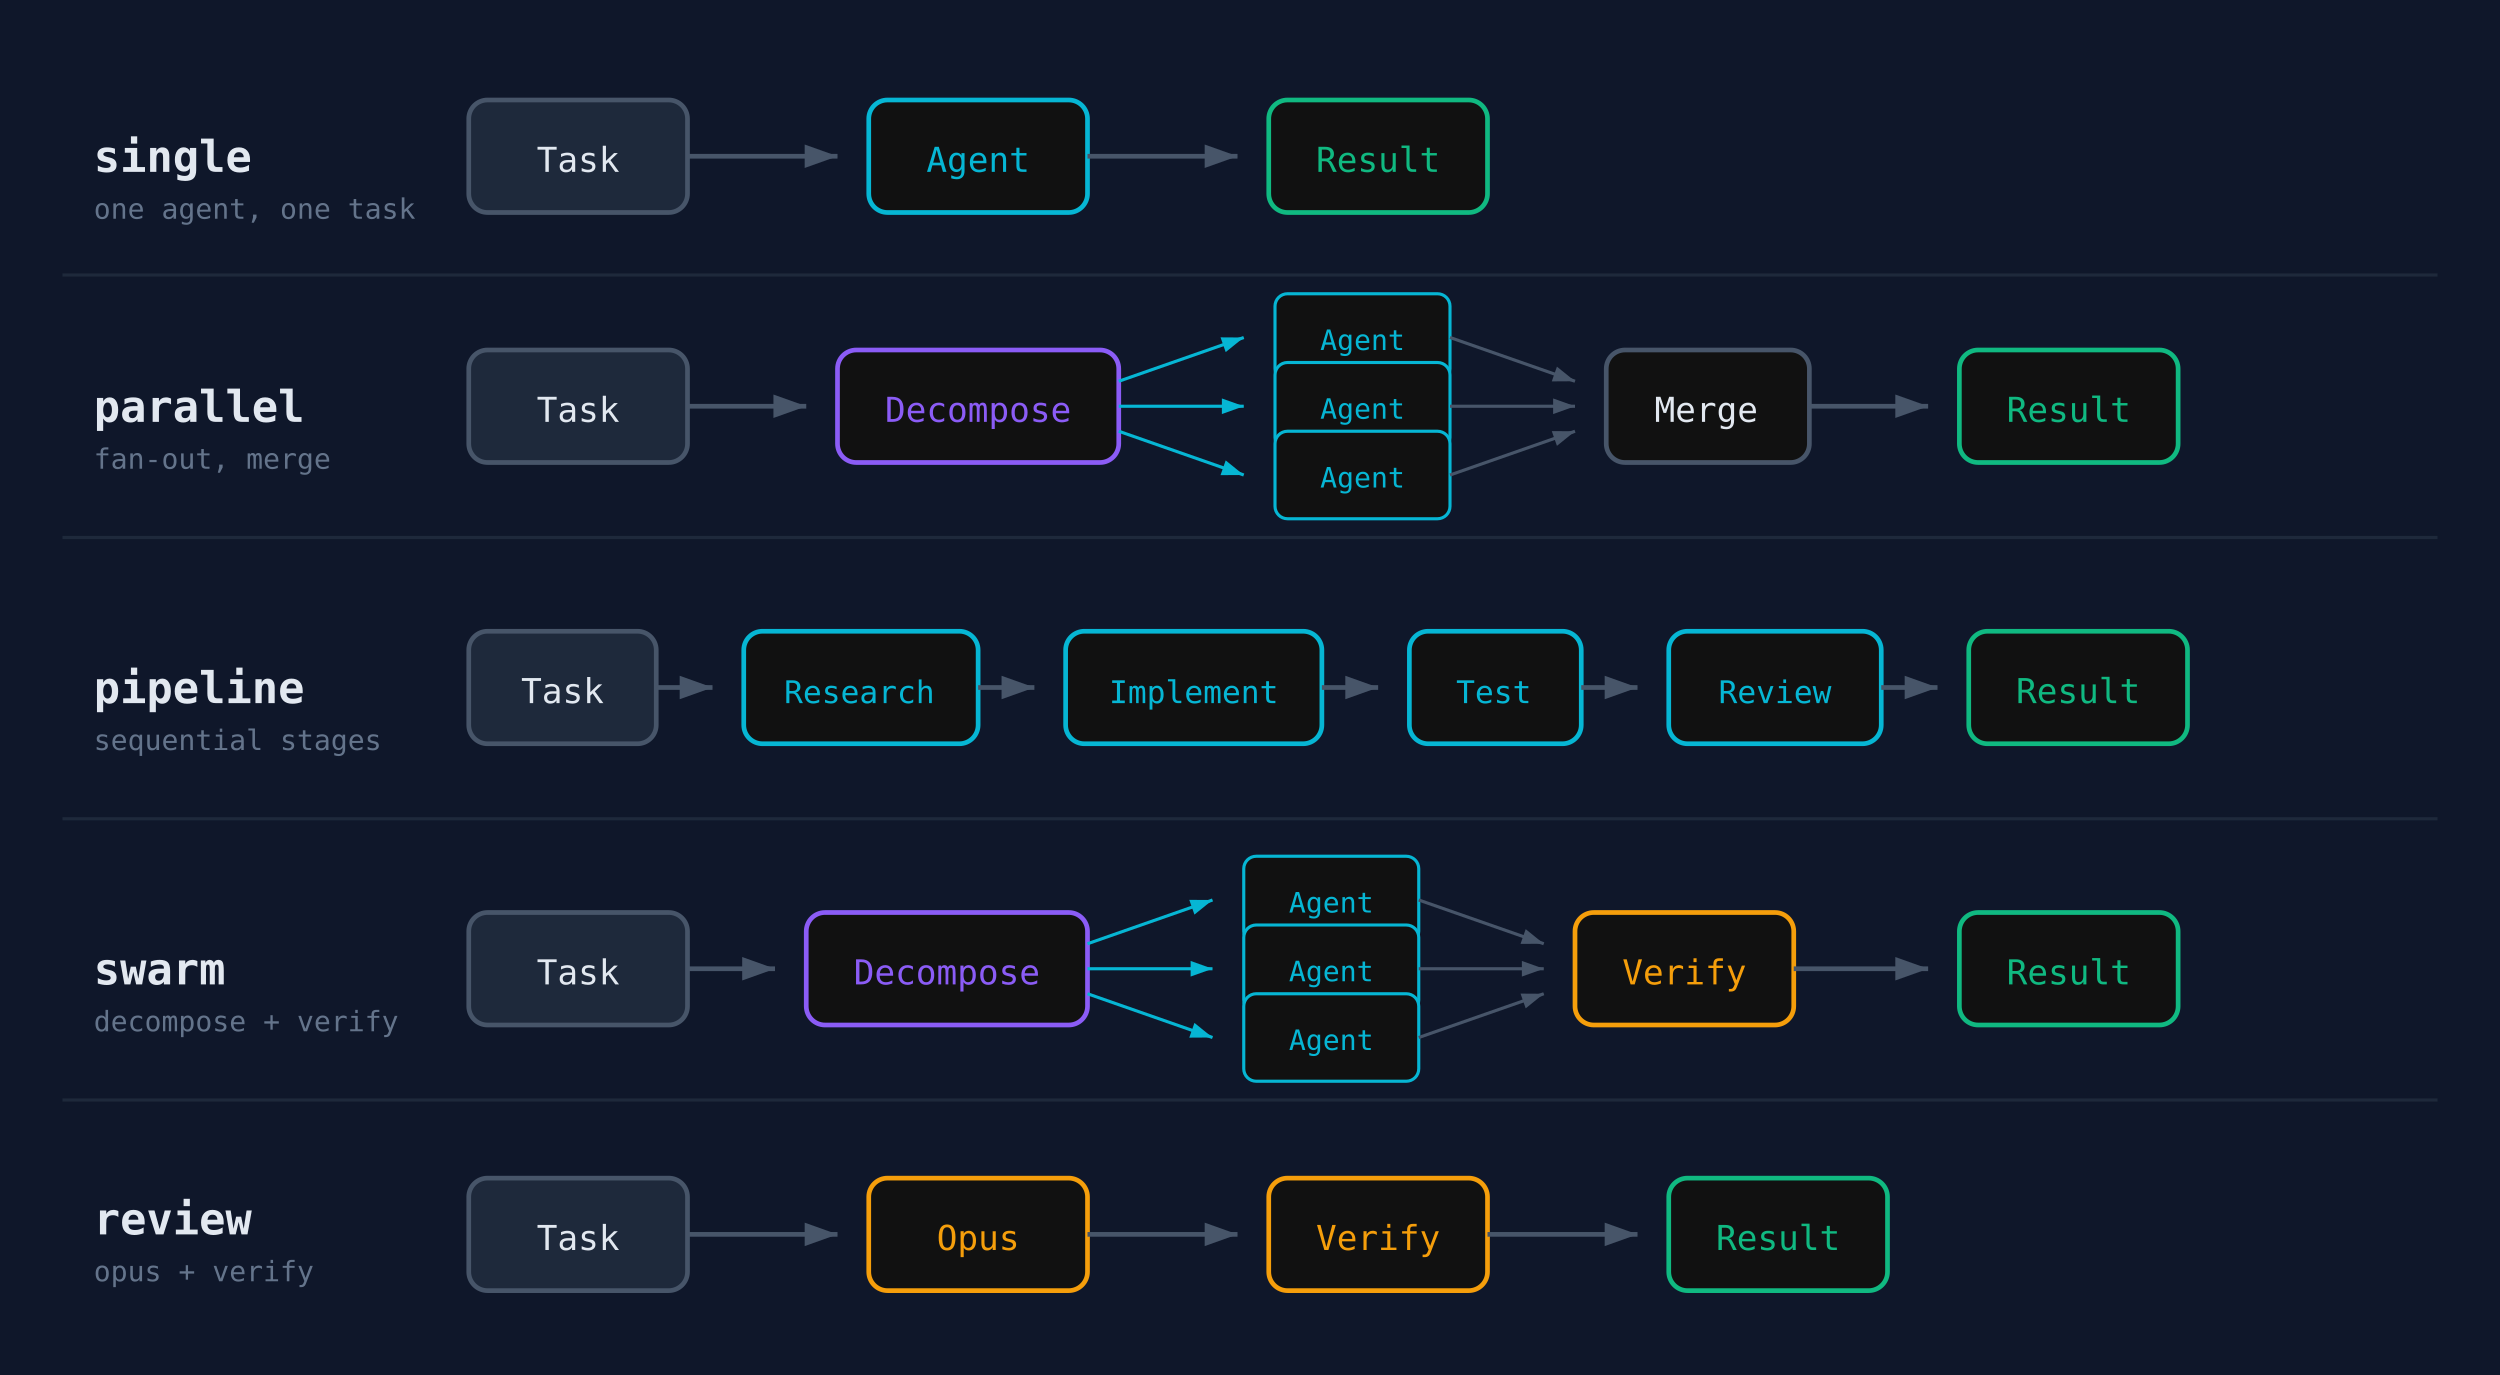
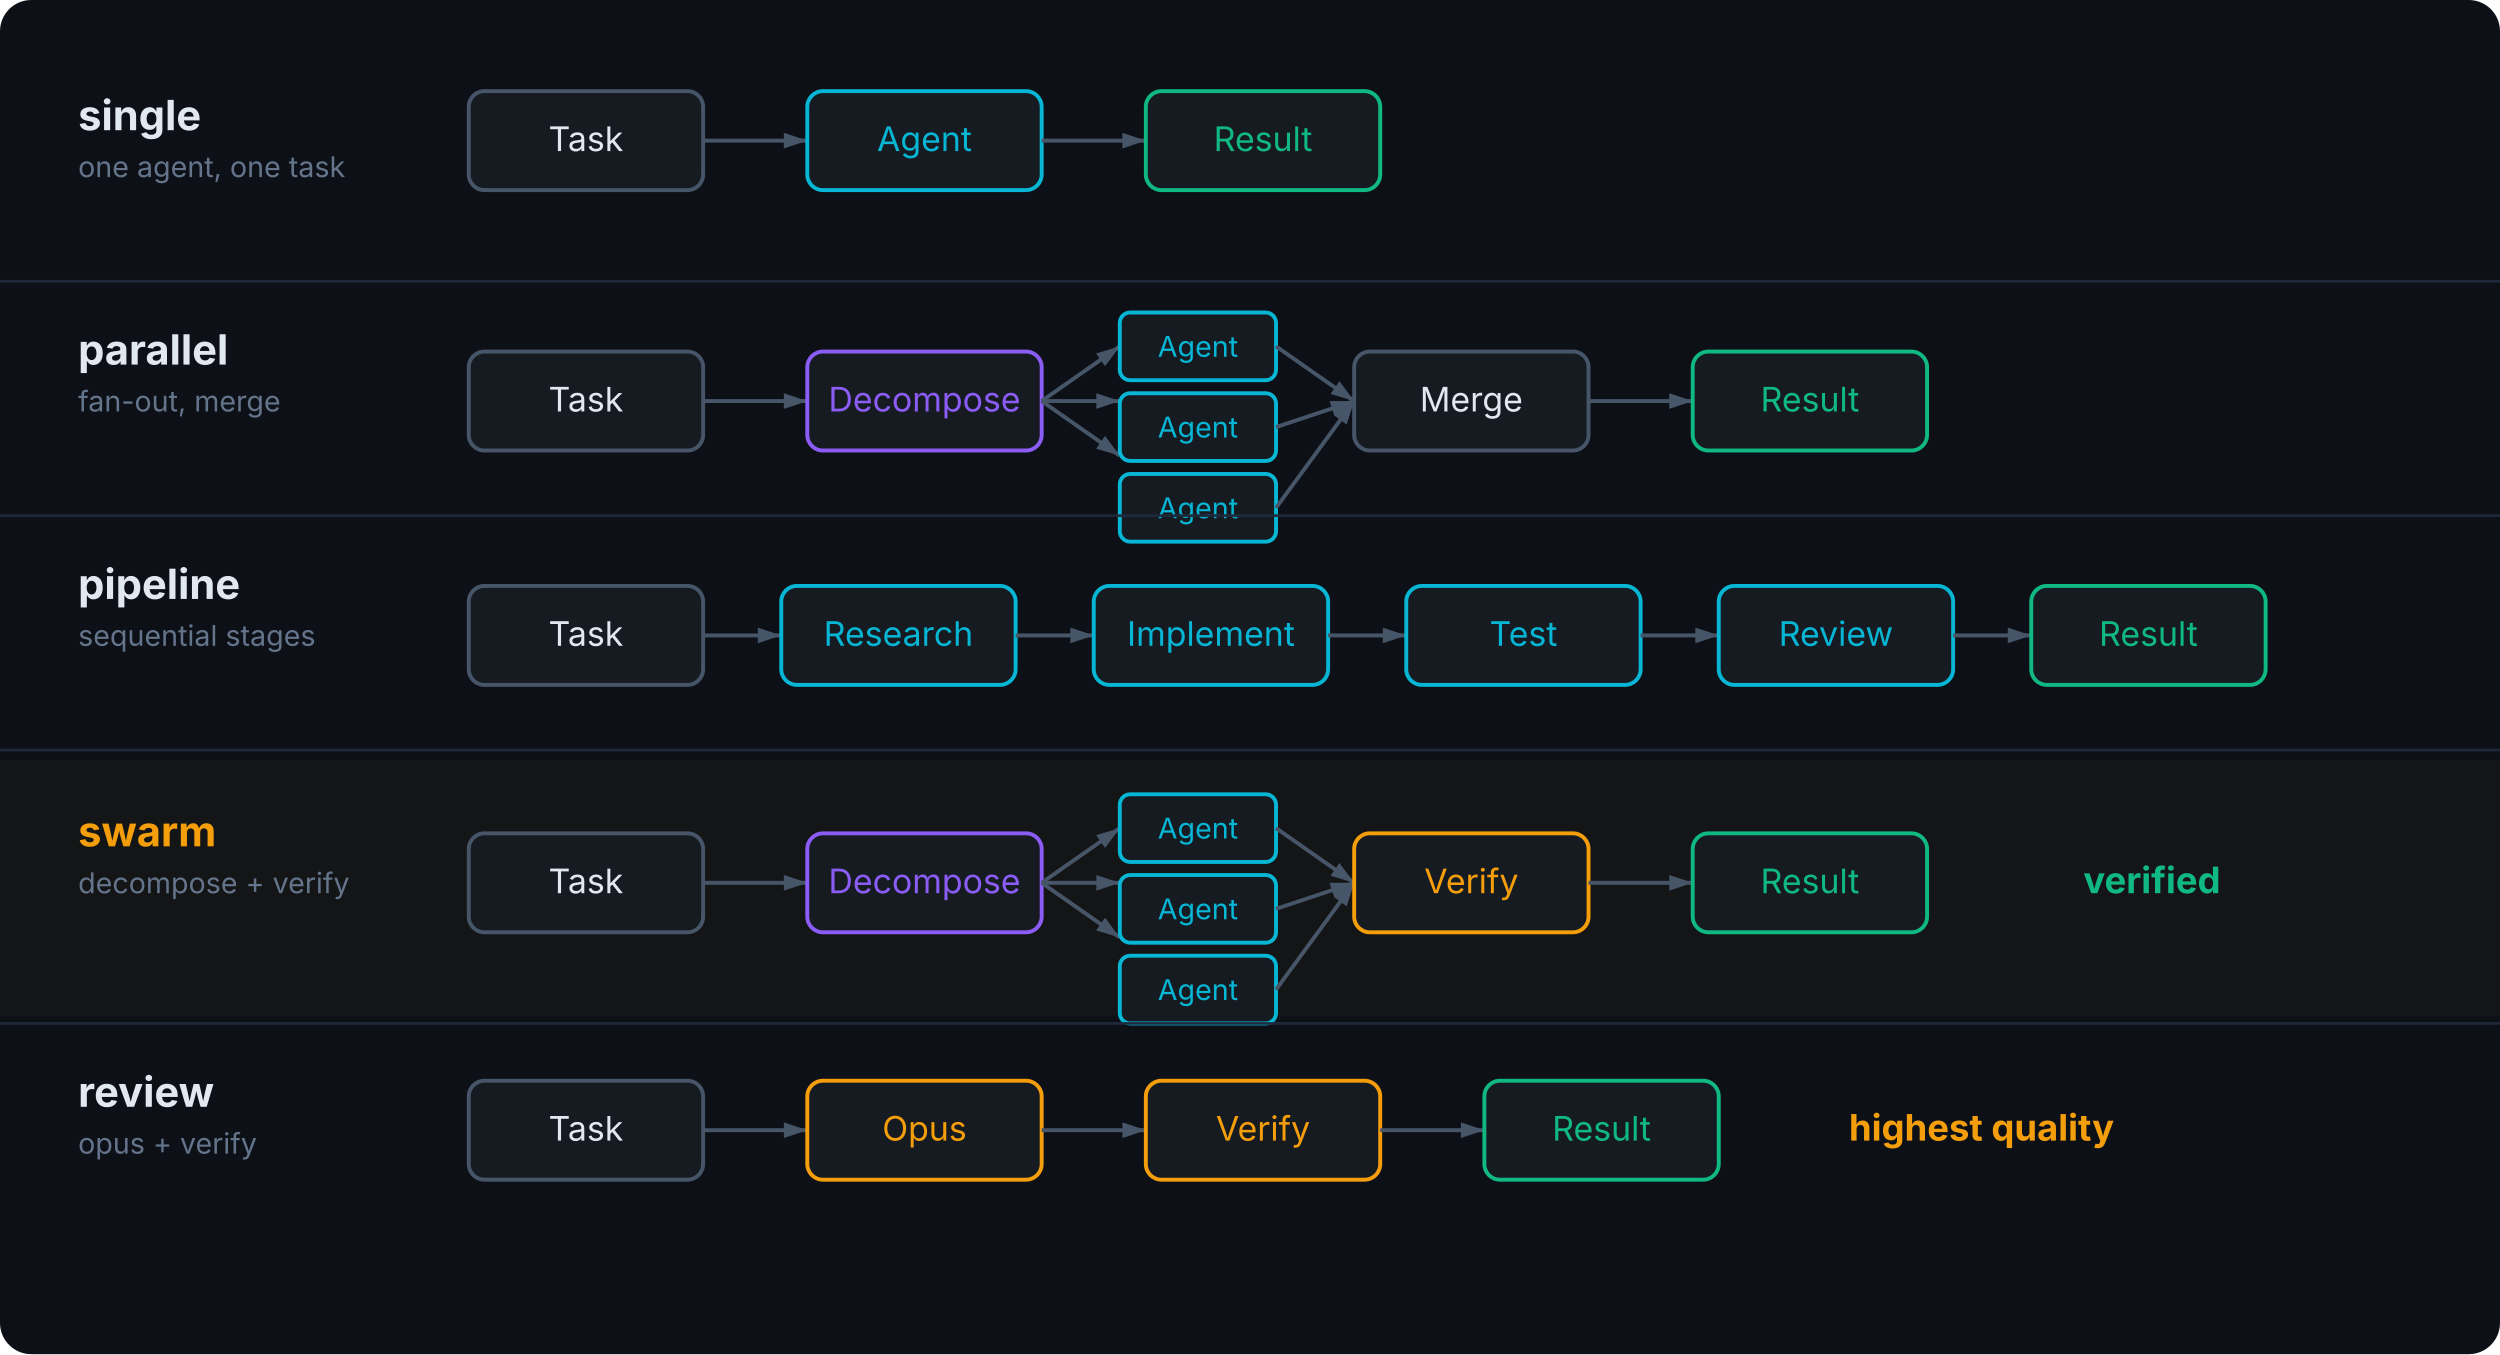
- <svg xmlns="http://www.w3.org/2000/svg" viewBox="0 0 800 440">
+ <svg xmlns="http://www.w3.org/2000/svg" viewBox="0 0 960 520">
  <defs>
-     <marker id="m-slate" markerWidth="7" markerHeight="5" refX="7" refY="2.5" orient="auto">
-       <polygon points="0,0 7,2.5 0,5" fill="#475569" />
-     </marker>
-     <marker id="m-cyan" markerWidth="7" markerHeight="5" refX="7" refY="2.5" orient="auto">
-       <polygon points="0,0 7,2.5 0,5" fill="#06B6D4" />
+     <marker id="arrow" viewBox="0 0 6 4" refX="6" refY="2" markerWidth="6" markerHeight="4" orient="auto">
+       <path d="M 0 0 L 6 2 L 0 4 z" fill="#475569" />
    </marker>
  </defs>
-   <rect width="800" height="440" fill="#0F172A" />
-   <line x1="20" y1="88" x2="780" y2="88" stroke="#1E293B" stroke-width="1" />
-   <line x1="20" y1="172" x2="780" y2="172" stroke="#1E293B" stroke-width="1" />
-   <line x1="20" y1="262" x2="780" y2="262" stroke="#1E293B" stroke-width="1" />
-   <line x1="20" y1="352" x2="780" y2="352" stroke="#1E293B" stroke-width="1" />
-   <text x="30" y="55" font-family="monospace" font-size="14" font-weight="bold" fill="#E2E8F0">single</text>
-   <text x="30" y="70" font-family="monospace" font-size="9" fill="#64748B">one agent, one task</text>
-   <rect x="150" y="32" width="70" height="36" rx="6" ry="6" fill="#1E293B" stroke="#475569" stroke-width="1.5" />
-   <text x="185" y="55" text-anchor="middle" font-family="monospace" font-size="11" fill="#E2E8F0">Task</text>
-   <line x1="220" y1="50" x2="268" y2="50" stroke="#475569" stroke-width="1.5" marker-end="url(#m-slate)" />
-   <rect x="278" y="32" width="70" height="36" rx="6" ry="6" fill="#111111" stroke="#06B6D4" stroke-width="1.5" />
-   <text x="313" y="55" text-anchor="middle" font-family="monospace" font-size="11" fill="#06B6D4">Agent</text>
-   <line x1="348" y1="50" x2="396" y2="50" stroke="#475569" stroke-width="1.5" marker-end="url(#m-slate)" />
-   <rect x="406" y="32" width="70" height="36" rx="6" ry="6" fill="#111111" stroke="#10B981" stroke-width="1.5" />
-   <text x="441" y="55" text-anchor="middle" font-family="monospace" font-size="11" fill="#10B981">Result</text>
-   <text x="30" y="135" font-family="monospace" font-size="14" font-weight="bold" fill="#E2E8F0">parallel</text>
-   <text x="30" y="150" font-family="monospace" font-size="9" fill="#64748B">fan-out, merge</text>
-   <rect x="150" y="112" width="70" height="36" rx="6" ry="6" fill="#1E293B" stroke="#475569" stroke-width="1.5" />
-   <text x="185" y="135" text-anchor="middle" font-family="monospace" font-size="11" fill="#E2E8F0">Task</text>
-   <line x1="220" y1="130" x2="258" y2="130" stroke="#475569" stroke-width="1.5" marker-end="url(#m-slate)" />
-   <rect x="268" y="112" width="90" height="36" rx="6" ry="6" fill="#111111" stroke="#8B5CF6" stroke-width="1.5" />
-   <text x="313" y="135" text-anchor="middle" font-family="monospace" font-size="11" fill="#8B5CF6">Decompose</text>
-   <line x1="358" y1="122" x2="398" y2="108" stroke="#06B6D4" stroke-width="1" marker-end="url(#m-cyan)" />
-   <line x1="358" y1="130" x2="398" y2="130" stroke="#06B6D4" stroke-width="1" marker-end="url(#m-cyan)" />
-   <line x1="358" y1="138" x2="398" y2="152" stroke="#06B6D4" stroke-width="1" marker-end="url(#m-cyan)" />
-   <rect x="408" y="94" width="56" height="28" rx="4" ry="4" fill="#111111" stroke="#06B6D4" stroke-width="1" />
-   <text x="436" y="112" text-anchor="middle" font-family="monospace" font-size="9" fill="#06B6D4">Agent</text>
-   <rect x="408" y="116" width="56" height="28" rx="4" ry="4" fill="#111111" stroke="#06B6D4" stroke-width="1" />
-   <text x="436" y="134" text-anchor="middle" font-family="monospace" font-size="9" fill="#06B6D4">Agent</text>
-   <rect x="408" y="138" width="56" height="28" rx="4" ry="4" fill="#111111" stroke="#06B6D4" stroke-width="1" />
-   <text x="436" y="156" text-anchor="middle" font-family="monospace" font-size="9" fill="#06B6D4">Agent</text>
-   <line x1="464" y1="108" x2="504" y2="122" stroke="#475569" stroke-width="1" marker-end="url(#m-slate)" />
-   <line x1="464" y1="130" x2="504" y2="130" stroke="#475569" stroke-width="1" marker-end="url(#m-slate)" />
-   <line x1="464" y1="152" x2="504" y2="138" stroke="#475569" stroke-width="1" marker-end="url(#m-slate)" />
-   <rect x="514" y="112" width="65" height="36" rx="6" ry="6" fill="#111111" stroke="#475569" stroke-width="1.5" />
-   <text x="546" y="135" text-anchor="middle" font-family="monospace" font-size="11" fill="#E2E8F0">Merge</text>
-   <line x1="579" y1="130" x2="617" y2="130" stroke="#475569" stroke-width="1.5" marker-end="url(#m-slate)" />
-   <rect x="627" y="112" width="70" height="36" rx="6" ry="6" fill="#111111" stroke="#10B981" stroke-width="1.5" />
-   <text x="662" y="135" text-anchor="middle" font-family="monospace" font-size="11" fill="#10B981">Result</text>
-   <text x="30" y="225" font-family="monospace" font-size="14" font-weight="bold" fill="#E2E8F0">pipeline</text>
-   <text x="30" y="240" font-family="monospace" font-size="9" fill="#64748B">sequential stages</text>
-   <rect x="150" y="202" width="60" height="36" rx="6" ry="6" fill="#1E293B" stroke="#475569" stroke-width="1.5" />
-   <text x="180" y="225" text-anchor="middle" font-family="monospace" font-size="11" fill="#E2E8F0">Task</text>
-   <line x1="210" y1="220" x2="228" y2="220" stroke="#475569" stroke-width="1.5" marker-end="url(#m-slate)" />
-   <rect x="238" y="202" width="75" height="36" rx="6" ry="6" fill="#111111" stroke="#06B6D4" stroke-width="1.5" />
-   <text x="275" y="225" text-anchor="middle" font-family="monospace" font-size="10" fill="#06B6D4">Research</text>
-   <line x1="313" y1="220" x2="331" y2="220" stroke="#475569" stroke-width="1.5" marker-end="url(#m-slate)" />
-   <rect x="341" y="202" width="82" height="36" rx="6" ry="6" fill="#111111" stroke="#06B6D4" stroke-width="1.5" />
-   <text x="382" y="225" text-anchor="middle" font-family="monospace" font-size="10" fill="#06B6D4">Implement</text>
-   <line x1="423" y1="220" x2="441" y2="220" stroke="#475569" stroke-width="1.5" marker-end="url(#m-slate)" />
-   <rect x="451" y="202" width="55" height="36" rx="6" ry="6" fill="#111111" stroke="#06B6D4" stroke-width="1.5" />
-   <text x="478" y="225" text-anchor="middle" font-family="monospace" font-size="10" fill="#06B6D4">Test</text>
-   <line x1="506" y1="220" x2="524" y2="220" stroke="#475569" stroke-width="1.5" marker-end="url(#m-slate)" />
-   <rect x="534" y="202" width="68" height="36" rx="6" ry="6" fill="#111111" stroke="#06B6D4" stroke-width="1.5" />
-   <text x="568" y="225" text-anchor="middle" font-family="monospace" font-size="10" fill="#06B6D4">Review</text>
-   <line x1="602" y1="220" x2="620" y2="220" stroke="#475569" stroke-width="1.5" marker-end="url(#m-slate)" />
-   <rect x="630" y="202" width="70" height="36" rx="6" ry="6" fill="#111111" stroke="#10B981" stroke-width="1.5" />
-   <text x="665" y="225" text-anchor="middle" font-family="monospace" font-size="11" fill="#10B981">Result</text>
-   <text x="30" y="315" font-family="monospace" font-size="14" font-weight="bold" fill="#E2E8F0">swarm</text>
-   <text x="30" y="330" font-family="monospace" font-size="9" fill="#64748B">decompose + verify</text>
-   <rect x="150" y="292" width="70" height="36" rx="6" ry="6" fill="#1E293B" stroke="#475569" stroke-width="1.5" />
-   <text x="185" y="315" text-anchor="middle" font-family="monospace" font-size="11" fill="#E2E8F0">Task</text>
-   <line x1="220" y1="310" x2="248" y2="310" stroke="#475569" stroke-width="1.5" marker-end="url(#m-slate)" />
-   <rect x="258" y="292" width="90" height="36" rx="6" ry="6" fill="#111111" stroke="#8B5CF6" stroke-width="1.5" />
-   <text x="303" y="315" text-anchor="middle" font-family="monospace" font-size="11" fill="#8B5CF6">Decompose</text>
-   <line x1="348" y1="302" x2="388" y2="288" stroke="#06B6D4" stroke-width="1" marker-end="url(#m-cyan)" />
-   <line x1="348" y1="310" x2="388" y2="310" stroke="#06B6D4" stroke-width="1" marker-end="url(#m-cyan)" />
-   <line x1="348" y1="318" x2="388" y2="332" stroke="#06B6D4" stroke-width="1" marker-end="url(#m-cyan)" />
-   <rect x="398" y="274" width="56" height="28" rx="4" ry="4" fill="#111111" stroke="#06B6D4" stroke-width="1" />
-   <text x="426" y="292" text-anchor="middle" font-family="monospace" font-size="9" fill="#06B6D4">Agent</text>
-   <rect x="398" y="296" width="56" height="28" rx="4" ry="4" fill="#111111" stroke="#06B6D4" stroke-width="1" />
-   <text x="426" y="314" text-anchor="middle" font-family="monospace" font-size="9" fill="#06B6D4">Agent</text>
-   <rect x="398" y="318" width="56" height="28" rx="4" ry="4" fill="#111111" stroke="#06B6D4" stroke-width="1" />
-   <text x="426" y="336" text-anchor="middle" font-family="monospace" font-size="9" fill="#06B6D4">Agent</text>
-   <line x1="454" y1="288" x2="494" y2="302" stroke="#475569" stroke-width="1" marker-end="url(#m-slate)" />
-   <line x1="454" y1="310" x2="494" y2="310" stroke="#475569" stroke-width="1" marker-end="url(#m-slate)" />
-   <line x1="454" y1="332" x2="494" y2="318" stroke="#475569" stroke-width="1" marker-end="url(#m-slate)" />
-   <rect x="504" y="292" width="70" height="36" rx="6" ry="6" fill="#111111" stroke="#F59E0B" stroke-width="1.5" />
-   <text x="539" y="315" text-anchor="middle" font-family="monospace" font-size="11" fill="#F59E0B">Verify</text>
-   <line x1="574" y1="310" x2="617" y2="310" stroke="#475569" stroke-width="1.5" marker-end="url(#m-slate)" />
-   <rect x="627" y="292" width="70" height="36" rx="6" ry="6" fill="#111111" stroke="#10B981" stroke-width="1.5" />
-   <text x="662" y="315" text-anchor="middle" font-family="monospace" font-size="11" fill="#10B981">Result</text>
-   <text x="30" y="395" font-family="monospace" font-size="14" font-weight="bold" fill="#E2E8F0">review</text>
-   <text x="30" y="410" font-family="monospace" font-size="9" fill="#64748B">opus + verify</text>
-   <rect x="150" y="377" width="70" height="36" rx="6" ry="6" fill="#1E293B" stroke="#475569" stroke-width="1.5" />
-   <text x="185" y="400" text-anchor="middle" font-family="monospace" font-size="11" fill="#E2E8F0">Task</text>
-   <line x1="220" y1="395" x2="268" y2="395" stroke="#475569" stroke-width="1.5" marker-end="url(#m-slate)" />
-   <rect x="278" y="377" width="70" height="36" rx="6" ry="6" fill="#111111" stroke="#F59E0B" stroke-width="1.5" />
-   <text x="313" y="400" text-anchor="middle" font-family="monospace" font-size="11" fill="#F59E0B">Opus</text>
-   <line x1="348" y1="395" x2="396" y2="395" stroke="#475569" stroke-width="1.5" marker-end="url(#m-slate)" />
-   <rect x="406" y="377" width="70" height="36" rx="6" ry="6" fill="#111111" stroke="#F59E0B" stroke-width="1.5" />
-   <text x="441" y="400" text-anchor="middle" font-family="monospace" font-size="11" fill="#F59E0B">Verify</text>
-   <line x1="476" y1="395" x2="524" y2="395" stroke="#475569" stroke-width="1.5" marker-end="url(#m-slate)" />
-   <rect x="534" y="377" width="70" height="36" rx="6" ry="6" fill="#111111" stroke="#10B981" stroke-width="1.5" />
-   <text x="569" y="400" text-anchor="middle" font-family="monospace" font-size="11" fill="#10B981">Result</text>
+   <rect width="960" height="520" fill="#0D1117" rx="12" />
+   <g id="row-single">
+     <text x="30" y="50" font-family="system-ui, -apple-system, sans-serif" font-size="16" font-weight="bold" fill="#E2E8F0">single</text>
+     <text x="30" y="68" font-family="system-ui, -apple-system, sans-serif" font-size="11" fill="#64748B">one agent, one task</text>
+     <rect x="180" y="35" width="90" height="38" rx="6" fill="#161b22" stroke="#475569" stroke-width="1.5" />
+     <text x="225" y="58" font-family="system-ui, -apple-system, sans-serif" font-size="13" fill="#E2E8F0" text-anchor="middle">Task</text>
+     <line x1="270" y1="54" x2="310" y2="54" stroke="#475569" stroke-width="1.5" marker-end="url(#arrow)" />
+     <rect x="310" y="35" width="90" height="38" rx="6" fill="#161b22" stroke="#06B6D4" stroke-width="1.5" />
+     <text x="355" y="58" font-family="system-ui, -apple-system, sans-serif" font-size="13" fill="#06B6D4" text-anchor="middle">Agent</text>
+     <line x1="400" y1="54" x2="440" y2="54" stroke="#475569" stroke-width="1.5" marker-end="url(#arrow)" />
+     <rect x="440" y="35" width="90" height="38" rx="6" fill="#161b22" stroke="#10B981" stroke-width="1.5" />
+     <text x="485" y="58" font-family="system-ui, -apple-system, sans-serif" font-size="13" fill="#10B981" text-anchor="middle">Result</text>
+   </g>
+   <line x1="0" y1="108" x2="960" y2="108" stroke="#1e293b" stroke-width="1" />
+   <g id="row-parallel">
+     <text x="30" y="140" font-family="system-ui, -apple-system, sans-serif" font-size="16" font-weight="bold" fill="#E2E8F0">parallel</text>
+     <text x="30" y="158" font-family="system-ui, -apple-system, sans-serif" font-size="11" fill="#64748B">fan-out, merge</text>
+     <rect x="180" y="135" width="90" height="38" rx="6" fill="#161b22" stroke="#475569" stroke-width="1.5" />
+     <text x="225" y="158" font-family="system-ui, -apple-system, sans-serif" font-size="13" fill="#E2E8F0" text-anchor="middle">Task</text>
+     <line x1="270" y1="154" x2="310" y2="154" stroke="#475569" stroke-width="1.5" marker-end="url(#arrow)" />
+     <rect x="310" y="135" width="90" height="38" rx="6" fill="#161b22" stroke="#8B5CF6" stroke-width="1.5" />
+     <text x="355" y="158" font-family="system-ui, -apple-system, sans-serif" font-size="13" fill="#8B5CF6" text-anchor="middle">Decompose</text>
+     <line x1="400" y1="154" x2="430" y2="133" stroke="#475569" stroke-width="1.5" marker-end="url(#arrow)" />
+     <line x1="400" y1="154" x2="430" y2="154" stroke="#475569" stroke-width="1.5" marker-end="url(#arrow)" />
+     <line x1="400" y1="154" x2="430" y2="175" stroke="#475569" stroke-width="1.5" marker-end="url(#arrow)" />
+     <rect x="430" y="120" width="60" height="26" rx="4" fill="#161b22" stroke="#06B6D4" stroke-width="1.5" />
+     <text x="460" y="137" font-family="system-ui, -apple-system, sans-serif" font-size="11" fill="#06B6D4" text-anchor="middle">Agent</text>
+     <rect x="430" y="151" width="60" height="26" rx="4" fill="#161b22" stroke="#06B6D4" stroke-width="1.5" />
+     <text x="460" y="168" font-family="system-ui, -apple-system, sans-serif" font-size="11" fill="#06B6D4" text-anchor="middle">Agent</text>
+     <rect x="430" y="182" width="60" height="26" rx="4" fill="#161b22" stroke="#06B6D4" stroke-width="1.5" />
+     <text x="460" y="199" font-family="system-ui, -apple-system, sans-serif" font-size="11" fill="#06B6D4" text-anchor="middle">Agent</text>
+     <line x1="490" y1="133" x2="520" y2="154" stroke="#475569" stroke-width="1.5" marker-end="url(#arrow)" />
+     <line x1="490" y1="164" x2="520" y2="154" stroke="#475569" stroke-width="1.5" marker-end="url(#arrow)" />
+     <line x1="490" y1="195" x2="520" y2="154" stroke="#475569" stroke-width="1.5" marker-end="url(#arrow)" />
+     <rect x="520" y="135" width="90" height="38" rx="6" fill="#161b22" stroke="#475569" stroke-width="1.5" />
+     <text x="565" y="158" font-family="system-ui, -apple-system, sans-serif" font-size="13" fill="#E2E8F0" text-anchor="middle">Merge</text>
+     <line x1="610" y1="154" x2="650" y2="154" stroke="#475569" stroke-width="1.5" marker-end="url(#arrow)" />
+     <rect x="650" y="135" width="90" height="38" rx="6" fill="#161b22" stroke="#10B981" stroke-width="1.5" />
+     <text x="695" y="158" font-family="system-ui, -apple-system, sans-serif" font-size="13" fill="#10B981" text-anchor="middle">Result</text>
+   </g>
+   <line x1="0" y1="198" x2="960" y2="198" stroke="#1e293b" stroke-width="1" />
+   <g id="row-pipeline">
+     <text x="30" y="230" font-family="system-ui, -apple-system, sans-serif" font-size="16" font-weight="bold" fill="#E2E8F0">pipeline</text>
+     <text x="30" y="248" font-family="system-ui, -apple-system, sans-serif" font-size="11" fill="#64748B">sequential stages</text>
+     <rect x="180" y="225" width="90" height="38" rx="6" fill="#161b22" stroke="#475569" stroke-width="1.5" />
+     <text x="225" y="248" font-family="system-ui, -apple-system, sans-serif" font-size="13" fill="#E2E8F0" text-anchor="middle">Task</text>
+     <line x1="270" y1="244" x2="300" y2="244" stroke="#475569" stroke-width="1.5" marker-end="url(#arrow)" />
+     <rect x="300" y="225" width="90" height="38" rx="6" fill="#161b22" stroke="#06B6D4" stroke-width="1.5" />
+     <text x="345" y="248" font-family="system-ui, -apple-system, sans-serif" font-size="13" fill="#06B6D4" text-anchor="middle">Research</text>
+     <line x1="390" y1="244" x2="420" y2="244" stroke="#475569" stroke-width="1.5" marker-end="url(#arrow)" />
+     <rect x="420" y="225" width="90" height="38" rx="6" fill="#161b22" stroke="#06B6D4" stroke-width="1.5" />
+     <text x="465" y="248" font-family="system-ui, -apple-system, sans-serif" font-size="13" fill="#06B6D4" text-anchor="middle">Implement</text>
+     <line x1="510" y1="244" x2="540" y2="244" stroke="#475569" stroke-width="1.5" marker-end="url(#arrow)" />
+     <rect x="540" y="225" width="90" height="38" rx="6" fill="#161b22" stroke="#06B6D4" stroke-width="1.5" />
+     <text x="585" y="248" font-family="system-ui, -apple-system, sans-serif" font-size="13" fill="#06B6D4" text-anchor="middle">Test</text>
+     <line x1="630" y1="244" x2="660" y2="244" stroke="#475569" stroke-width="1.5" marker-end="url(#arrow)" />
+     <rect x="660" y="225" width="90" height="38" rx="6" fill="#161b22" stroke="#06B6D4" stroke-width="1.5" />
+     <text x="705" y="248" font-family="system-ui, -apple-system, sans-serif" font-size="13" fill="#06B6D4" text-anchor="middle">Review</text>
+     <line x1="750" y1="244" x2="780" y2="244" stroke="#475569" stroke-width="1.5" marker-end="url(#arrow)" />
+     <rect x="780" y="225" width="90" height="38" rx="6" fill="#161b22" stroke="#10B981" stroke-width="1.5" />
+     <text x="825" y="248" font-family="system-ui, -apple-system, sans-serif" font-size="13" fill="#10B981" text-anchor="middle">Result</text>
+   </g>
+   <line x1="0" y1="288" x2="960" y2="288" stroke="#1e293b" stroke-width="1" />
+   <g id="row-swarm">
+     <rect x="0" y="292" width="960" height="98" fill="#F59E0B" opacity="0.03" />
+     <text x="30" y="325" font-family="system-ui, -apple-system, sans-serif" font-size="16" font-weight="bold" fill="#F59E0B">swarm</text>
+     <text x="30" y="343" font-family="system-ui, -apple-system, sans-serif" font-size="11" fill="#64748B">decompose + verify</text>
+     <rect x="180" y="320" width="90" height="38" rx="6" fill="#161b22" stroke="#475569" stroke-width="1.5" />
+     <text x="225" y="343" font-family="system-ui, -apple-system, sans-serif" font-size="13" fill="#E2E8F0" text-anchor="middle">Task</text>
+     <line x1="270" y1="339" x2="310" y2="339" stroke="#475569" stroke-width="1.5" marker-end="url(#arrow)" />
+     <rect x="310" y="320" width="90" height="38" rx="6" fill="#161b22" stroke="#8B5CF6" stroke-width="1.5" />
+     <text x="355" y="343" font-family="system-ui, -apple-system, sans-serif" font-size="13" fill="#8B5CF6" text-anchor="middle">Decompose</text>
+     <line x1="400" y1="339" x2="430" y2="318" stroke="#475569" stroke-width="1.5" marker-end="url(#arrow)" />
+     <line x1="400" y1="339" x2="430" y2="339" stroke="#475569" stroke-width="1.5" marker-end="url(#arrow)" />
+     <line x1="400" y1="339" x2="430" y2="360" stroke="#475569" stroke-width="1.5" marker-end="url(#arrow)" />
+     <rect x="430" y="305" width="60" height="26" rx="4" fill="#161b22" stroke="#06B6D4" stroke-width="1.5" />
+     <text x="460" y="322" font-family="system-ui, -apple-system, sans-serif" font-size="11" fill="#06B6D4" text-anchor="middle">Agent</text>
+     <rect x="430" y="336" width="60" height="26" rx="4" fill="#161b22" stroke="#06B6D4" stroke-width="1.5" />
+     <text x="460" y="353" font-family="system-ui, -apple-system, sans-serif" font-size="11" fill="#06B6D4" text-anchor="middle">Agent</text>
+     <rect x="430" y="367" width="60" height="26" rx="4" fill="#161b22" stroke="#06B6D4" stroke-width="1.5" />
+     <text x="460" y="384" font-family="system-ui, -apple-system, sans-serif" font-size="11" fill="#06B6D4" text-anchor="middle">Agent</text>
+     <line x1="490" y1="318" x2="520" y2="339" stroke="#475569" stroke-width="1.5" marker-end="url(#arrow)" />
+     <line x1="490" y1="349" x2="520" y2="339" stroke="#475569" stroke-width="1.5" marker-end="url(#arrow)" />
+     <line x1="490" y1="380" x2="520" y2="339" stroke="#475569" stroke-width="1.5" marker-end="url(#arrow)" />
+     <rect x="520" y="320" width="90" height="38" rx="6" fill="#161b22" stroke="#F59E0B" stroke-width="1.5" />
+     <text x="565" y="343" font-family="system-ui, -apple-system, sans-serif" font-size="13" fill="#F59E0B" text-anchor="middle">Verify</text>
+     <line x1="610" y1="339" x2="650" y2="339" stroke="#475569" stroke-width="1.5" marker-end="url(#arrow)" />
+     <rect x="650" y="320" width="90" height="38" rx="6" fill="#161b22" stroke="#10B981" stroke-width="1.5" />
+     <text x="695" y="343" font-family="system-ui, -apple-system, sans-serif" font-size="13" fill="#10B981" text-anchor="middle">Result</text>
+     <text x="800" y="343" font-family="system-ui, -apple-system, sans-serif" font-size="14" font-weight="bold" fill="#10B981">verified</text>
+   </g>
+   <line x1="0" y1="393" x2="960" y2="393" stroke="#1e293b" stroke-width="1" />
+   <g id="row-review">
+     <text x="30" y="425" font-family="system-ui, -apple-system, sans-serif" font-size="16" font-weight="bold" fill="#E2E8F0">review</text>
+     <text x="30" y="443" font-family="system-ui, -apple-system, sans-serif" font-size="11" fill="#64748B">opus + verify</text>
+     <rect x="180" y="415" width="90" height="38" rx="6" fill="#161b22" stroke="#475569" stroke-width="1.5" />
+     <text x="225" y="438" font-family="system-ui, -apple-system, sans-serif" font-size="13" fill="#E2E8F0" text-anchor="middle">Task</text>
+     <line x1="270" y1="434" x2="310" y2="434" stroke="#475569" stroke-width="1.5" marker-end="url(#arrow)" />
+     <rect x="310" y="415" width="90" height="38" rx="6" fill="#161b22" stroke="#F59E0B" stroke-width="1.5" />
+     <text x="355" y="438" font-family="system-ui, -apple-system, sans-serif" font-size="13" fill="#F59E0B" text-anchor="middle">Opus</text>
+     <line x1="400" y1="434" x2="440" y2="434" stroke="#475569" stroke-width="1.5" marker-end="url(#arrow)" />
+     <rect x="440" y="415" width="90" height="38" rx="6" fill="#161b22" stroke="#F59E0B" stroke-width="1.5" />
+     <text x="485" y="438" font-family="system-ui, -apple-system, sans-serif" font-size="13" fill="#F59E0B" text-anchor="middle">Verify</text>
+     <line x1="530" y1="434" x2="570" y2="434" stroke="#475569" stroke-width="1.5" marker-end="url(#arrow)" />
+     <rect x="570" y="415" width="90" height="38" rx="6" fill="#161b22" stroke="#10B981" stroke-width="1.5" />
+     <text x="615" y="438" font-family="system-ui, -apple-system, sans-serif" font-size="13" fill="#10B981" text-anchor="middle">Result</text>
+     <text x="710" y="438" font-family="system-ui, -apple-system, sans-serif" font-size="14" font-weight="bold" fill="#F59E0B">highest quality</text>
+   </g>
</svg>
